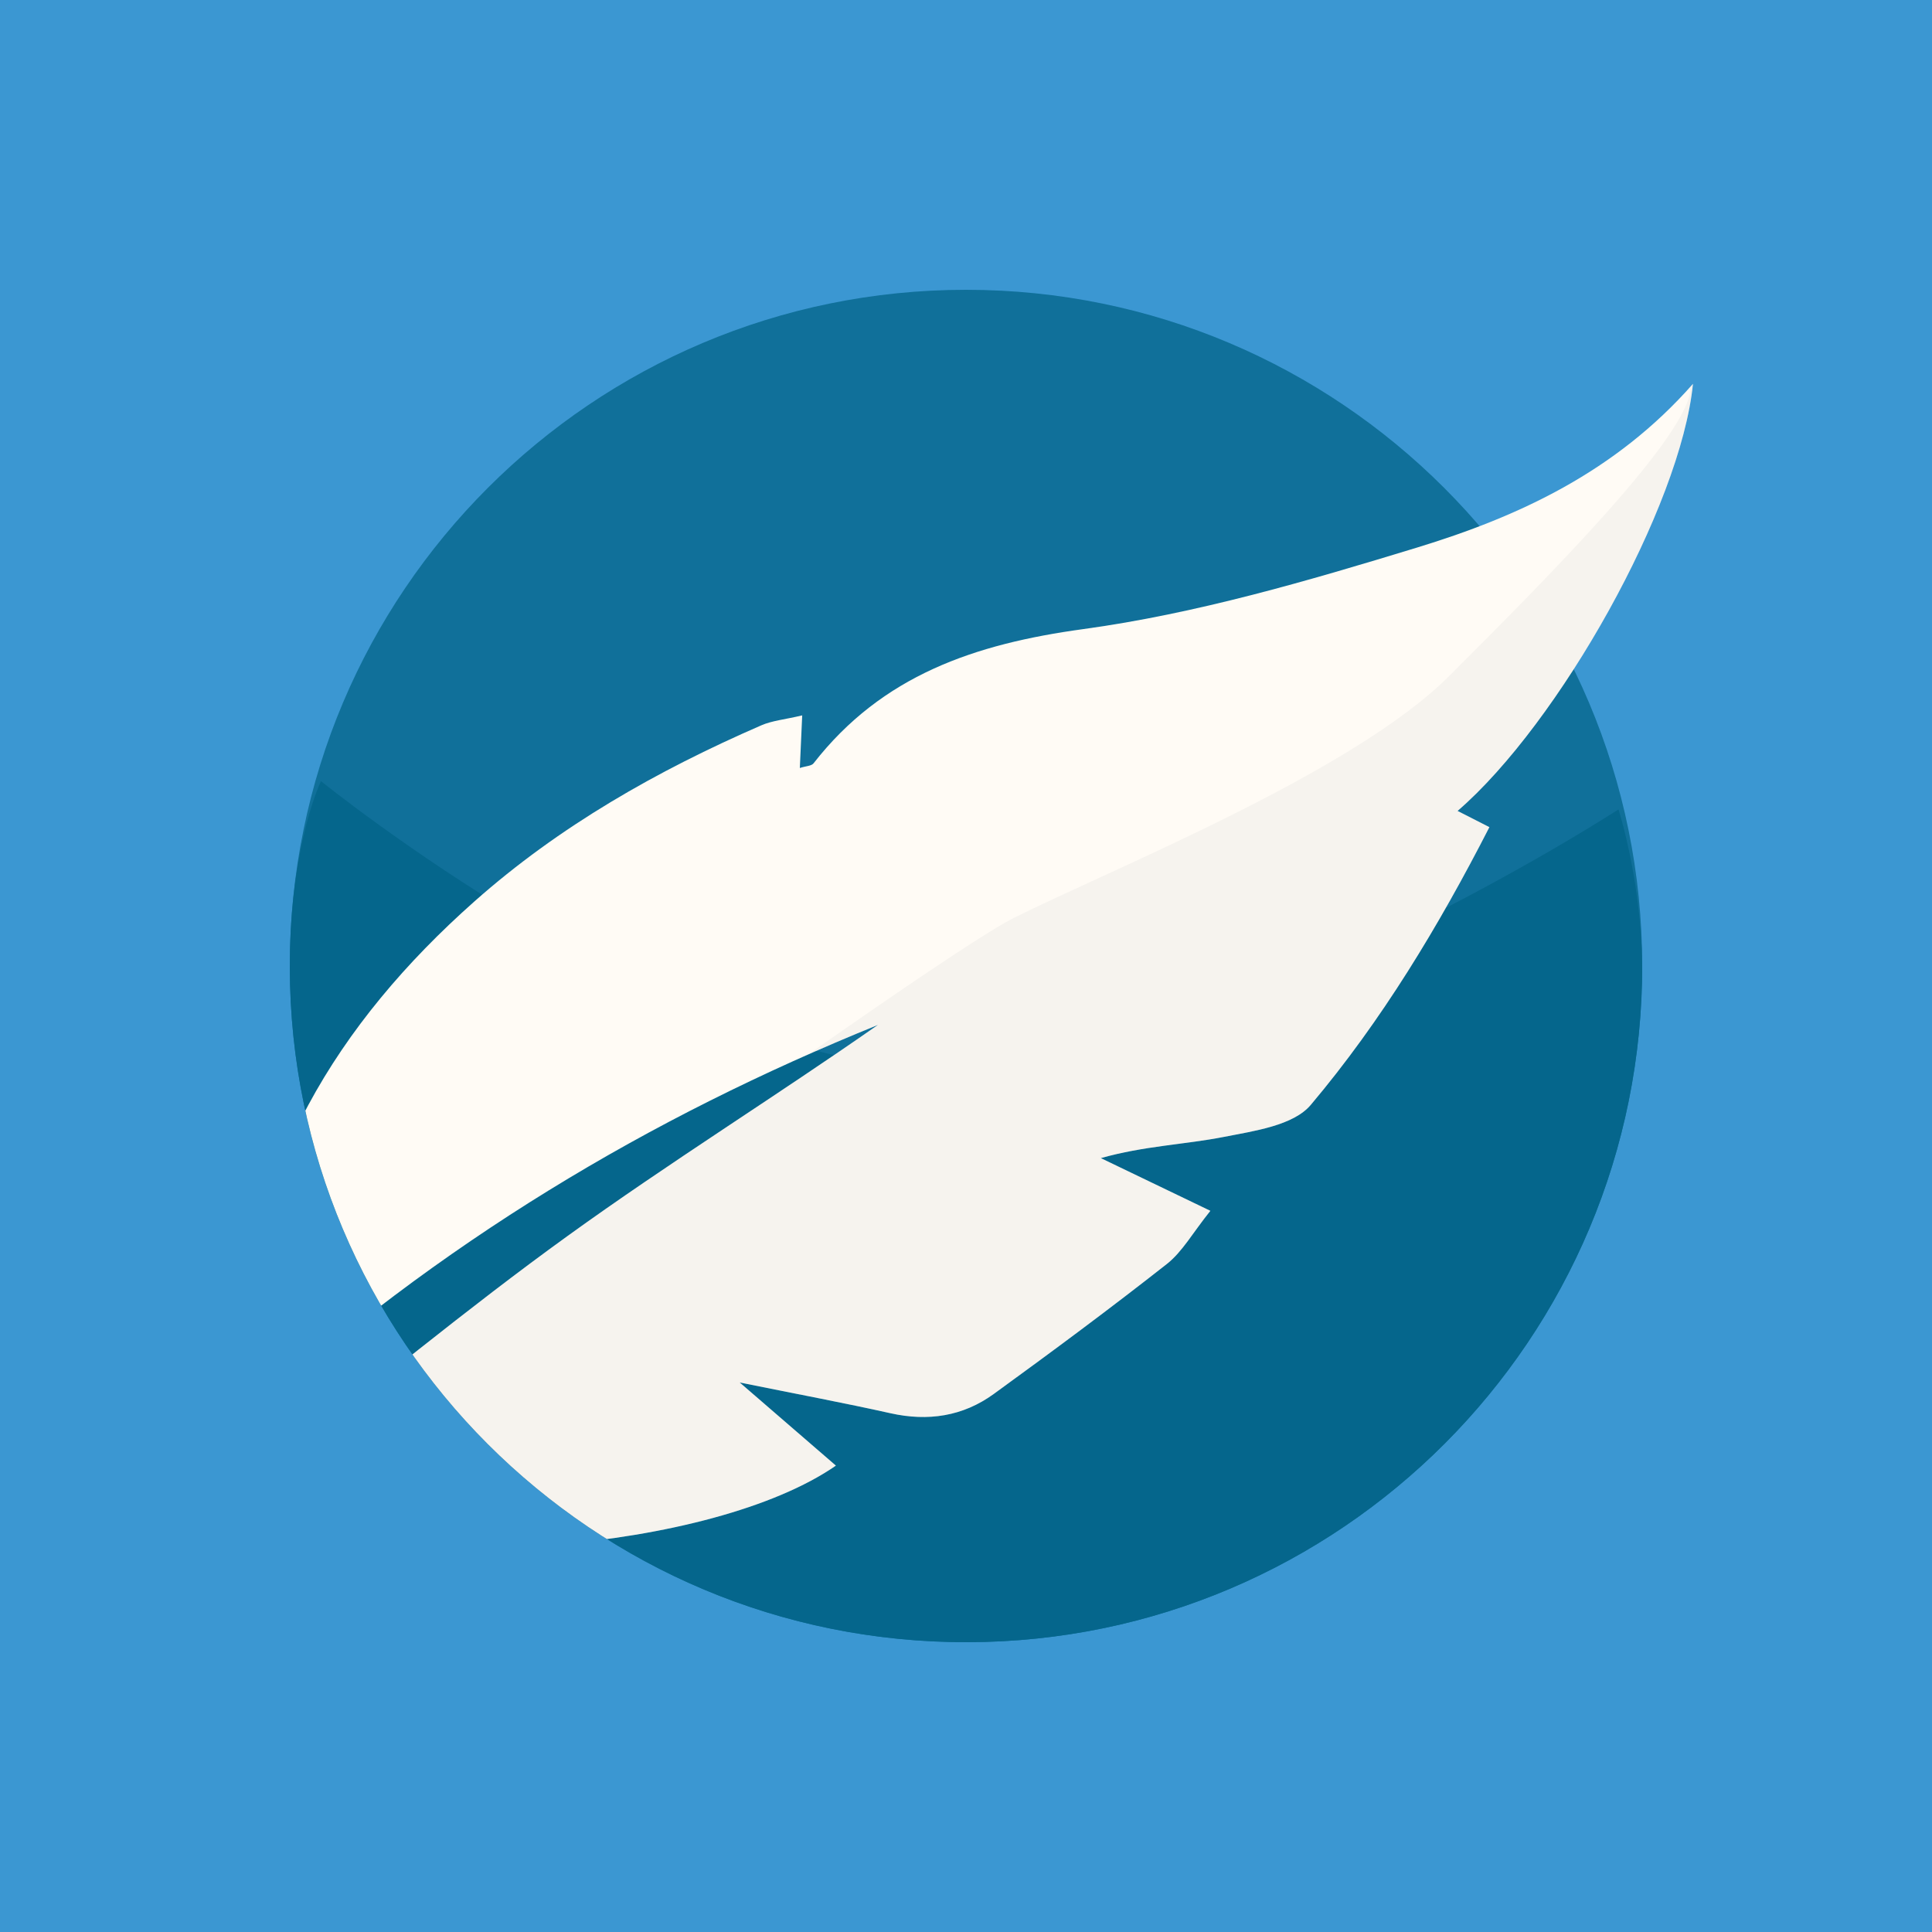
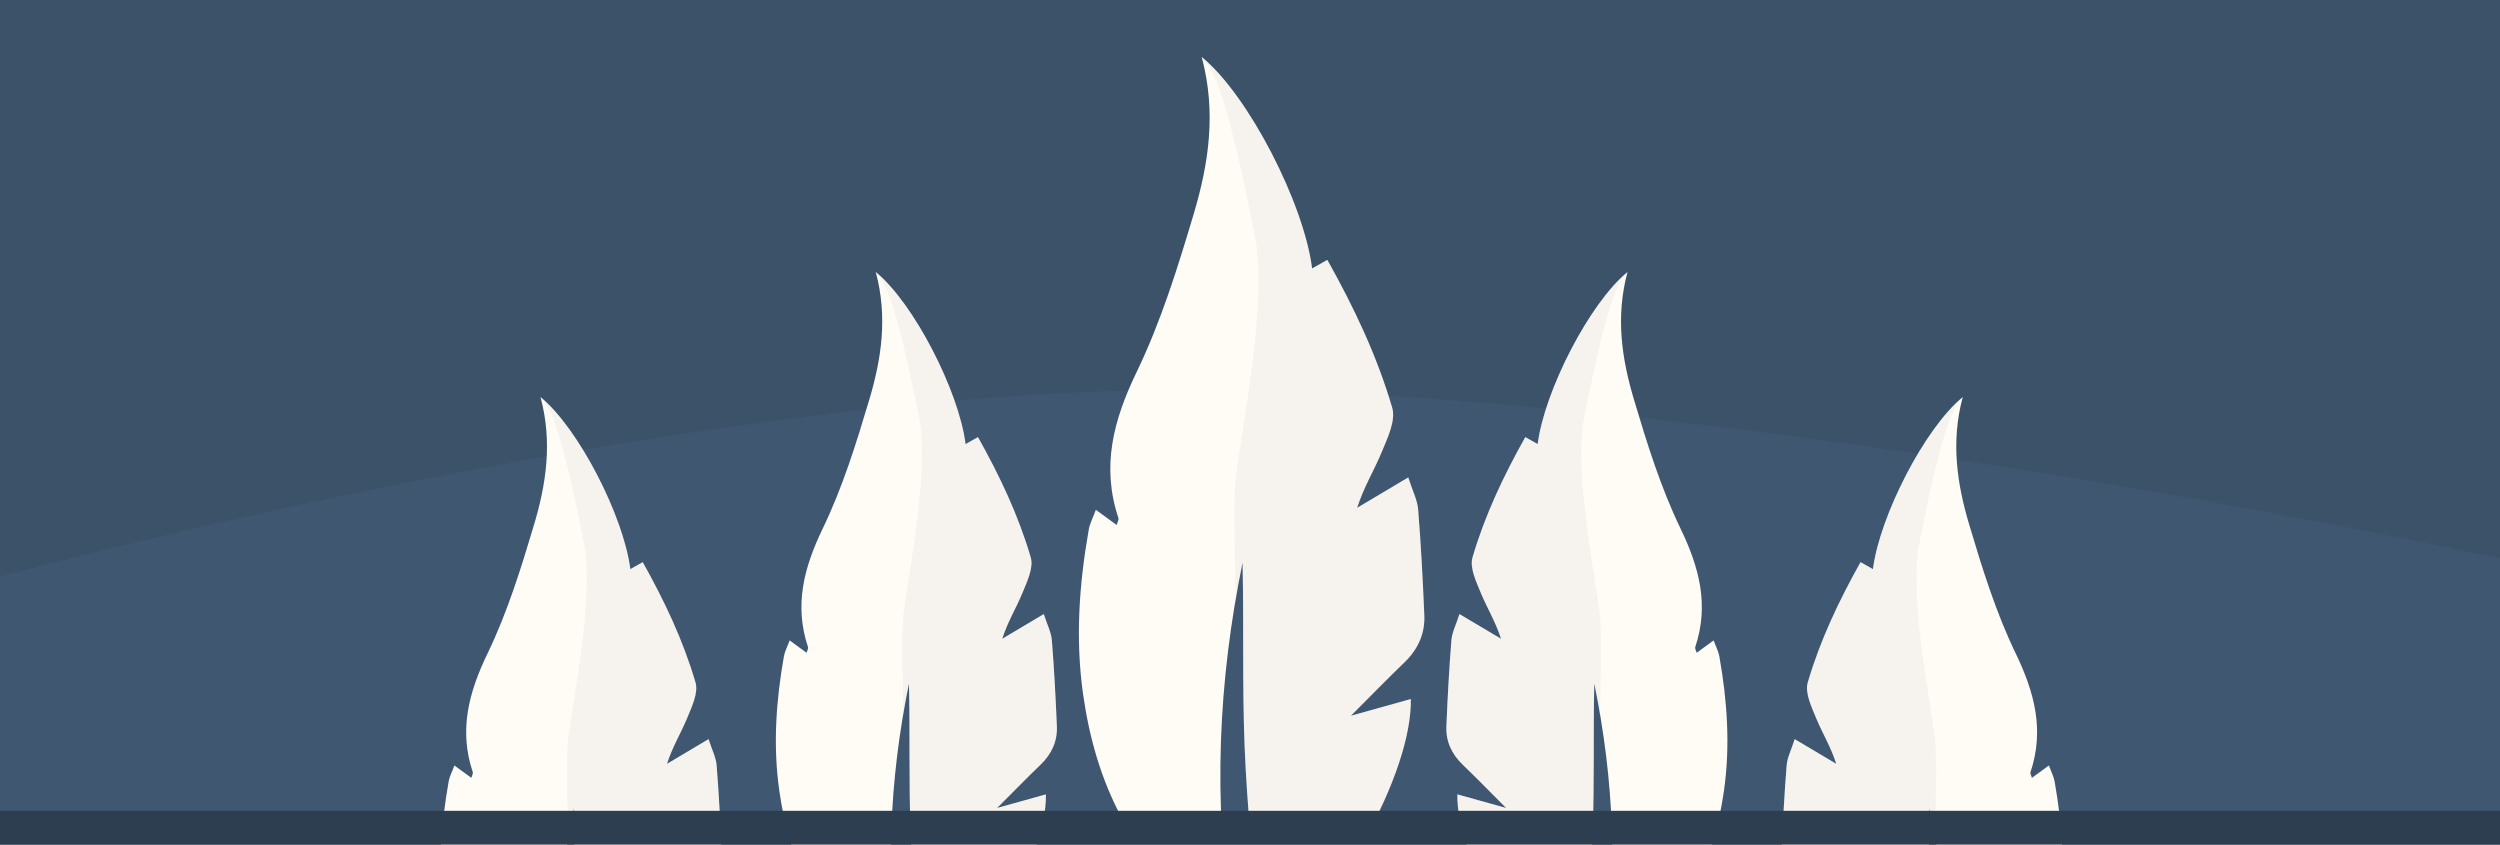
- <svg xmlns="http://www.w3.org/2000/svg" xmlns:xlink="http://www.w3.org/1999/xlink" version="1.1" id="Layer_1" x="0px" y="0px" width="360px" height="360px" viewBox="0 0 360 360" enable-background="new 0 0 360 360" xml:space="preserve">
-   <rect fill="#3B97D2" width="360" height="360" />
-   <circle opacity="0.8" fill-rule="evenodd" clip-rule="evenodd" fill="#05668C" cx="180" cy="180" r="126" />
-   <path fill-rule="evenodd" clip-rule="evenodd" fill="#05668C" d="M177.254,305.97c-69.571-1.518-124.74-59.146-123.223-128.718  c0.453-20.773,5.778-31.702,5.778-31.702s64.615,52.333,113.414,53.397c52.43,1.144,128.359-48.124,128.359-48.124  s4.764,14.78,4.391,31.923C304.455,252.317,246.826,307.486,177.254,305.97z" />
-   <g>
-     <defs>
-       <path id="SVGID_1_" d="M54,180c0-69.588,56.412-126,126-126c26.771,0,114.592-14.236,135,0c32.643,22.77-9,83.183-9,126    c0,69.588-56.412,126-126,126S54,249.588,54,180z" />
+ <svg xmlns="http://www.w3.org/2000/svg" xmlns:xlink="http://www.w3.org/1999/xlink" version="1.1" id="Layer_1" x="0px" y="0px" width="370" height="125" viewBox="0 0 370 125" enable-background="new 0 0 360 360" xml:space="preserve">
+   <defs id="defs35">
+     <defs id="defs11">
+       <path d="m 54,180 c 0,-69.588 56.412,-126 126,-126 26.771,0 114.592,-14.236 135,0 32.643,22.77 -9,83.183 -9,126 0,69.588 -56.412,126 -126,126 C 110.412,306 54,249.588 54,180 z" id="SVGID_1_" />
    </defs>
    <clipPath id="SVGID_2_">
-       <use xlink:href="#SVGID_1_" overflow="visible" />
+       <use height="360" width="360" y="0" x="0" style="overflow:visible" id="use15" overflow="visible" xlink:href="#SVGID_1_" />
    </clipPath>
-     <g clip-path="url(#SVGID_2_)">
-       <path fill-rule="evenodd" clip-rule="evenodd" fill="#FFFBF5" d="M149.038,143.102c1.143-0.366,2.165-0.366,2.55-0.861    c12.782-16.398,30.03-22.247,50.252-25.015c21.04-2.882,41.778-8.958,62.178-15.186c18.942-5.782,36.985-14.089,51.441-30.514    c-2.273,22.863-24.931,63.246-43.863,79.58c1.73,0.881,3.396,1.729,5.929,3.021c-9.462,18.471-20.057,36.06-33.281,51.751    c-3.242,3.848-10.524,4.854-16.186,5.968c-7.312,1.437-14.866,1.666-22.934,3.953c6.305,3.033,12.61,6.068,20.41,9.819    c-3.312,4.13-5.222,7.632-8.102,9.901c-10.571,8.313-21.381,16.328-32.268,24.231c-5.737,4.166-12.248,5.151-19.248,3.585    c-8.405-1.878-16.88-3.461-28.086-5.732c7.308,6.32,12.562,10.861,17.926,15.494c-23.006,15.931-81.646,20.642-109.761,8.613    c-0.044-0.093-0.129-0.155,1.338-3.547c0.256-0.595,2.714-4.296,3.602-5.221c18.008-14.086,35.96-29.018,54.847-42.65    c18.872-13.627,38.683-25.959,57.812-39.317c-42.61,17.28-81.652,40.468-117.798,73.383c-0.585-5.009-1.371-8.099-1.242-11.15    c1.481-35.121,18.261-62.538,43.815-85.212c15.835-14.05,34.102-24.415,53.468-32.832c2.038-0.888,4.374-1.088,7.641-1.861    C149.304,137.156,149.172,140.055,149.038,143.102z" />
+     <clipPath id="SVGID_2_-7">
+       <use height="360" width="360" y="0" x="0" style="overflow:visible" id="use15-5" overflow="visible" xlink:href="#SVGID_1_" />
+     </clipPath>
+     <clipPath id="clipPath3813">
+       <use height="360" width="360" y="0" x="0" style="overflow:visible" id="use3815" overflow="visible" xlink:href="#SVGID_1_" />
+     </clipPath>
+     <clipPath id="SVGID_4_-8">
+       <path d="m 36,279 c 0,0 135,-99 153,-108 18,-9 63,-27 81,-45 18,-18 45.459,-45.475 45,-54 -0.459,-8.525 36,45 36,45 L 270,234 99,315 36,279 z" id="use27-7" />
+     </clipPath>
+     <clipPath id="SVGID_2_-7-3">
+       <use height="360" width="360" y="0" x="0" style="overflow:visible" id="use15-5-5" overflow="visible" xlink:href="#SVGID_1_" />
+     </clipPath>
+     <clipPath id="clipPath3880">
+       <use height="360" width="360" y="0" x="0" style="overflow:visible" id="use3882" overflow="visible" xlink:href="#SVGID_1_" />
+     </clipPath>
+     <clipPath id="SVGID_4_-8-7">
+       <use xlink:href="#SVGID_3_-6-3" overflow="visible" id="use27-7-2" style="overflow:visible" x="0" y="0" width="360" height="360" />
+     </clipPath>
+     <clipPath id="SVGID_2_-7-3-1">
+       <use height="360" width="360" y="0" x="0" style="overflow:visible" id="use15-5-5-1" overflow="visible" xlink:href="#SVGID_1_" />
+     </clipPath>
+     <clipPath id="clipPath3949">
+       <use height="360" width="360" y="0" x="0" style="overflow:visible" id="use3951" overflow="visible" xlink:href="#SVGID_1_" />
+     </clipPath>
+     <clipPath id="SVGID_4_-8-7-3">
+       <use xlink:href="#SVGID_3_-6-3-4" overflow="visible" id="use27-7-2-3" style="overflow:visible" x="0" y="0" width="360" height="360" />
+     </clipPath>
+     <clipPath id="SVGID_2_-7-3-10">
+       <use height="360" width="360" y="0" x="0" style="overflow:visible" id="use15-5-5-9" overflow="visible" xlink:href="#SVGID_1_" />
+     </clipPath>
+     <clipPath id="clipPath4014">
+       <use height="360" width="360" y="0" x="0" style="overflow:visible" id="use4016" overflow="visible" xlink:href="#SVGID_1_" />
+     </clipPath>
+     <clipPath id="SVGID_4_-8-7-6">
+       <use xlink:href="#SVGID_3_-6-3-7" overflow="visible" id="use27-7-2-8" style="overflow:visible" x="0" y="0" width="360" height="360" />
+     </clipPath>
+     <clipPath id="SVGID_2_-7-3-1-1">
+       <use height="360" width="360" y="0" x="0" style="overflow:visible" id="use15-5-5-1-9" overflow="visible" xlink:href="#SVGID_1_" />
+     </clipPath>
+     <clipPath id="clipPath4079">
+       <use height="360" width="360" y="0" x="0" style="overflow:visible" id="use4081" overflow="visible" xlink:href="#SVGID_1_" />
+     </clipPath>
+     <clipPath id="SVGID_4_-8-7-3-5">
+       <use xlink:href="#SVGID_3_-6-3-4-8" overflow="visible" id="use27-7-2-3-6" style="overflow:visible" x="0" y="0" width="360" height="360" />
+     </clipPath>
+   </defs>
+   <rect width="370" height="125" id="rect3" x="0" y="1.4210855e-14" style="fill:#3f5770;fill-opacity:1" />
+   <path clip-rule="evenodd" d="M 174.399,-49.634 C -65.812,-48.44 -15.04,32.024 -12.672,69.314 c 0.707,11.134 9.022,16.992 9.022,16.992 0,0 100.895,-28.05 177.093,-28.62 81.868,-0.613 200.429,25.794 200.429,25.794 0,0 7.439,-7.922 6.856,-17.11 -2.37,-37.289 33.881,-117.198 -206.33,-116.003 z" id="path7" style="opacity:0.204;fill:#2c3e50;fill-opacity:1;fill-rule:evenodd" />
+   <g id="g3022-1-6" transform="matrix(-0.4498334,-0.677858,-0.677858,0.4498334,310.4568,123.0349)">
+     <g transform="matrix(0.3886211,0,0,0.3886211,9.481407,-12.79088)" clip-path="url(#SVGID_2_-7-3)" id="g17-5-7">
+       <path clip-rule="evenodd" d="m 149.038,143.102 c 1.143,-0.366 2.165,-0.366 2.55,-0.861 12.782,-16.398 30.03,-22.247 50.252,-25.015 21.04,-2.882 41.778,-8.958 62.178,-15.186 18.942,-5.782 36.985,-14.089 51.441,-30.514 -2.273,22.863 -24.931,63.246 -43.863,79.58 1.73,0.881 3.396,1.729 5.929,3.021 -9.462,18.471 -20.057,36.06 -33.281,51.751 -3.242,3.848 -10.524,4.854 -16.186,5.968 -7.312,1.437 -14.866,1.666 -22.934,3.953 6.305,3.033 12.61,6.068 20.41,9.819 -3.312,4.13 -5.222,7.632 -8.102,9.901 -10.571,8.313 -21.381,16.328 -32.268,24.231 -5.737,4.166 -12.248,5.151 -19.248,3.585 -8.405,-1.878 -16.88,-3.461 -28.086,-5.732 7.308,6.32 12.562,10.861 17.926,15.494 -23.006,15.931 -81.646,20.642 -109.761,8.613 -0.044,-0.093 -0.129,-0.155 1.338,-3.547 0.256,-0.595 2.714,-4.296 3.602,-5.221 18.008,-14.086 35.96,-29.018 54.847,-42.65 18.872,-13.627 38.683,-25.959 57.812,-39.317 -42.61,17.28 -81.652,40.468 -117.798,73.383 -0.585,-5.009 -1.371,-8.099 -1.242,-11.15 1.481,-35.121 18.261,-62.538 43.815,-85.212 15.835,-14.05 34.102,-24.415 53.468,-32.832 2.038,-0.888 4.374,-1.088 7.641,-1.861 -0.174,3.853 -0.306,6.752 -0.44,9.799 z" id="path19-5-3" style="fill:#fffbf5;fill-rule:evenodd" />
    </g>
-     <g clip-path="url(#SVGID_2_)">
-       <defs>
-         <path id="SVGID_3_" d="M36,279c0,0,135-99,153-108s63-27,81-45s45.459-45.475,45-54s36,45,36,45l-81,117L99,315L36,279z" />
+     <g transform="matrix(0.3886211,0,0,0.3886211,9.481407,-12.79088)" clip-path="url(#SVGID_2_-7-3)" id="g21-6-0">
+       <defs id="defs23-1-1">
+         <path id="SVGID_3_-6-3" d="m 36,279 c 0,0 135,-99 153,-108 18,-9 63,-27 81,-45 18,-18 45.459,-45.475 45,-54 -0.459,-8.525 36,45 36,45 L 270,234 99,315 36,279 z" />
      </defs>
-       <clipPath id="SVGID_4_">
-         <use xlink:href="#SVGID_3_" overflow="visible" />
+       <clipPath id="clipPath3825-2">
+         <use xlink:href="#SVGID_3_-6-3" overflow="visible" id="use3827-9" style="overflow:visible" x="0" y="0" width="360" height="360" />
      </clipPath>
-       <g opacity="0.2" clip-path="url(#SVGID_4_)">
-         <path fill-rule="evenodd" clip-rule="evenodd" fill="#D0D2D3" d="M149.038,143.102c1.143-0.366,2.165-0.366,2.55-0.861     c12.782-16.398,30.03-22.247,50.252-25.015c21.04-2.882,41.778-8.958,62.178-15.186c18.942-5.782,36.985-14.089,51.441-30.514     c-2.273,22.863-24.931,63.246-43.863,79.58c1.73,0.881,3.396,1.729,5.929,3.021c-9.462,18.471-20.057,36.06-33.281,51.751     c-3.242,3.848-10.524,4.854-16.186,5.968c-7.312,1.437-14.866,1.666-22.934,3.953c6.305,3.033,12.61,6.068,20.41,9.819     c-3.312,4.13-5.222,7.632-8.102,9.901c-10.571,8.313-21.381,16.328-32.268,24.231c-5.737,4.166-12.248,5.151-19.248,3.585     c-8.405-1.878-16.88-3.461-28.086-5.732c7.308,6.32,12.562,10.861,17.926,15.494c-23.006,15.931-81.646,20.642-109.761,8.613     c-0.044-0.093-0.129-0.155,1.338-3.547c0.256-0.595,2.714-4.296,3.602-5.221c18.008-14.086,35.96-29.018,54.847-42.65     c18.872-13.627,38.683-25.959,57.812-39.317c-42.61,17.28-81.652,40.468-117.798,73.383c-0.585-5.009-1.371-8.099-1.242-11.15     c1.481-35.121,18.261-62.538,43.815-85.212c15.835-14.05,34.102-24.415,53.468-32.832c2.038-0.888,4.374-1.088,7.641-1.861     C149.304,137.156,149.172,140.055,149.038,143.102z" />
+       <g clip-path="url(#SVGID_4_-8-7)" id="g29-8-1" style="opacity:0.2">
+         <path clip-rule="evenodd" d="m 149.038,143.102 c 1.143,-0.366 2.165,-0.366 2.55,-0.861 12.782,-16.398 30.03,-22.247 50.252,-25.015 21.04,-2.882 41.778,-8.958 62.178,-15.186 18.942,-5.782 36.985,-14.089 51.441,-30.514 -2.273,22.863 -24.931,63.246 -43.863,79.58 1.73,0.881 3.396,1.729 5.929,3.021 -9.462,18.471 -20.057,36.06 -33.281,51.751 -3.242,3.848 -10.524,4.854 -16.186,5.968 -7.312,1.437 -14.866,1.666 -22.934,3.953 6.305,3.033 12.61,6.068 20.41,9.819 -3.312,4.13 -5.222,7.632 -8.102,9.901 -10.571,8.313 -21.381,16.328 -32.268,24.231 -5.737,4.166 -12.248,5.151 -19.248,3.585 -8.405,-1.878 -16.88,-3.461 -28.086,-5.732 7.308,6.32 12.562,10.861 17.926,15.494 -23.006,15.931 -81.646,20.642 -109.761,8.613 -0.044,-0.093 -0.129,-0.155 1.338,-3.547 0.256,-0.595 2.714,-4.296 3.602,-5.221 18.008,-14.086 35.96,-29.018 54.847,-42.65 18.872,-13.627 38.683,-25.959 57.812,-39.317 -42.61,17.28 -81.652,40.468 -117.798,73.383 -0.585,-5.009 -1.371,-8.099 -1.242,-11.15 1.481,-35.121 18.261,-62.538 43.815,-85.212 15.835,-14.05 34.102,-24.415 53.468,-32.832 2.038,-0.888 4.374,-1.088 7.641,-1.861 -0.174,3.853 -0.306,6.752 -0.44,9.799 z" id="path31-1-1" style="fill:#d0d2d3;fill-rule:evenodd" />
      </g>
    </g>
  </g>
+   <g id="g3022-1-6-7" transform="matrix(0.4498334,-0.677858,0.677858,0.4498334,60.02621,123.0349)">
+     <g transform="matrix(0.3886211,0,0,0.3886211,9.481407,-12.79088)" clip-path="url(#SVGID_2_-7-3-1)" id="g17-5-7-2">
+       <path clip-rule="evenodd" d="m 149.038,143.102 c 1.143,-0.366 2.165,-0.366 2.55,-0.861 12.782,-16.398 30.03,-22.247 50.252,-25.015 21.04,-2.882 41.778,-8.958 62.178,-15.186 18.942,-5.782 36.985,-14.089 51.441,-30.514 -2.273,22.863 -24.931,63.246 -43.863,79.58 1.73,0.881 3.396,1.729 5.929,3.021 -9.462,18.471 -20.057,36.06 -33.281,51.751 -3.242,3.848 -10.524,4.854 -16.186,5.968 -7.312,1.437 -14.866,1.666 -22.934,3.953 6.305,3.033 12.61,6.068 20.41,9.819 -3.312,4.13 -5.222,7.632 -8.102,9.901 -10.571,8.313 -21.381,16.328 -32.268,24.231 -5.737,4.166 -12.248,5.151 -19.248,3.585 -8.405,-1.878 -16.88,-3.461 -28.086,-5.732 7.308,6.32 12.562,10.861 17.926,15.494 -23.006,15.931 -81.646,20.642 -109.761,8.613 -0.044,-0.093 -0.129,-0.155 1.338,-3.547 0.256,-0.595 2.714,-4.296 3.602,-5.221 18.008,-14.086 35.96,-29.018 54.847,-42.65 18.872,-13.627 38.683,-25.959 57.812,-39.317 -42.61,17.28 -81.652,40.468 -117.798,73.383 -0.585,-5.009 -1.371,-8.099 -1.242,-11.15 1.481,-35.121 18.261,-62.538 43.815,-85.212 15.835,-14.05 34.102,-24.415 53.468,-32.832 2.038,-0.888 4.374,-1.088 7.641,-1.861 -0.174,3.853 -0.306,6.752 -0.44,9.799 z" id="path19-5-3-0" style="fill:#fffbf5;fill-rule:evenodd" />
+     </g>
+     <g transform="matrix(0.3886211,0,0,0.3886211,9.481407,-12.79088)" clip-path="url(#SVGID_2_-7-3-1)" id="g21-6-0-7">
+       <defs id="defs23-1-1-9">
+         <path id="SVGID_3_-6-3-4" d="m 36,279 c 0,0 135,-99 153,-108 18,-9 63,-27 81,-45 18,-18 45.459,-45.475 45,-54 -0.459,-8.525 36,45 36,45 L 270,234 99,315 36,279 z" />
+       </defs>
+       <clipPath id="clipPath3825-2-2">
+         <use xlink:href="#SVGID_3_-6-3-4" overflow="visible" id="use3827-9-5" style="overflow:visible" x="0" y="0" width="360" height="360" />
+       </clipPath>
+       <g clip-path="url(#SVGID_4_-8-7-3)" id="g29-8-1-2" style="opacity:0.2">
+         <path clip-rule="evenodd" d="m 149.038,143.102 c 1.143,-0.366 2.165,-0.366 2.55,-0.861 12.782,-16.398 30.03,-22.247 50.252,-25.015 21.04,-2.882 41.778,-8.958 62.178,-15.186 18.942,-5.782 36.985,-14.089 51.441,-30.514 -2.273,22.863 -24.931,63.246 -43.863,79.58 1.73,0.881 3.396,1.729 5.929,3.021 -9.462,18.471 -20.057,36.06 -33.281,51.751 -3.242,3.848 -10.524,4.854 -16.186,5.968 -7.312,1.437 -14.866,1.666 -22.934,3.953 6.305,3.033 12.61,6.068 20.41,9.819 -3.312,4.13 -5.222,7.632 -8.102,9.901 -10.571,8.313 -21.381,16.328 -32.268,24.231 -5.737,4.166 -12.248,5.151 -19.248,3.585 -8.405,-1.878 -16.88,-3.461 -28.086,-5.732 7.308,6.32 12.562,10.861 17.926,15.494 -23.006,15.931 -81.646,20.642 -109.761,8.613 -0.044,-0.093 -0.129,-0.155 1.338,-3.547 0.256,-0.595 2.714,-4.296 3.602,-5.221 18.008,-14.086 35.96,-29.018 54.847,-42.65 18.872,-13.627 38.683,-25.959 57.812,-39.317 -42.61,17.28 -81.652,40.468 -117.798,73.383 -0.585,-5.009 -1.371,-8.099 -1.242,-11.15 1.481,-35.121 18.261,-62.538 43.815,-85.212 15.835,-14.05 34.102,-24.415 53.468,-32.832 2.038,-0.888 4.374,-1.088 7.641,-1.861 -0.174,3.853 -0.306,6.752 -0.44,9.799 z" id="path31-1-1-6" style="fill:#d0d2d3;fill-rule:evenodd" />
+       </g>
+     </g>
+   </g>
+   <g id="g3022" transform="matrix(0.5529358,-0.8332239,0.8332239,0.5529358,92.31539,110.1795)">
+     <g transform="matrix(0.3886211,0,0,0.3886211,9.481407,-12.79088)" clip-path="url(#SVGID_2_)" id="g17">
+       <path clip-rule="evenodd" d="m 149.038,143.102 c 1.143,-0.366 2.165,-0.366 2.55,-0.861 12.782,-16.398 30.03,-22.247 50.252,-25.015 21.04,-2.882 41.778,-8.958 62.178,-15.186 18.942,-5.782 36.985,-14.089 51.441,-30.514 -2.273,22.863 -24.931,63.246 -43.863,79.58 1.73,0.881 3.396,1.729 5.929,3.021 -9.462,18.471 -20.057,36.06 -33.281,51.751 -3.242,3.848 -10.524,4.854 -16.186,5.968 -7.312,1.437 -14.866,1.666 -22.934,3.953 6.305,3.033 12.61,6.068 20.41,9.819 -3.312,4.13 -5.222,7.632 -8.102,9.901 -10.571,8.313 -21.381,16.328 -32.268,24.231 -5.737,4.166 -12.248,5.151 -19.248,3.585 -8.405,-1.878 -16.88,-3.461 -28.086,-5.732 7.308,6.32 12.562,10.861 17.926,15.494 -23.006,15.931 -81.646,20.642 -109.761,8.613 -0.044,-0.093 -0.129,-0.155 1.338,-3.547 0.256,-0.595 2.714,-4.296 3.602,-5.221 18.008,-14.086 35.96,-29.018 54.847,-42.65 18.872,-13.627 38.683,-25.959 57.812,-39.317 -42.61,17.28 -81.652,40.468 -117.798,73.383 -0.585,-5.009 -1.371,-8.099 -1.242,-11.15 1.481,-35.121 18.261,-62.538 43.815,-85.212 15.835,-14.05 34.102,-24.415 53.468,-32.832 2.038,-0.888 4.374,-1.088 7.641,-1.861 -0.174,3.853 -0.306,6.752 -0.44,9.799 z" id="path19" style="fill:#fffbf5;fill-rule:evenodd" />
+     </g>
+     <g transform="matrix(0.3886211,0,0,0.3886211,9.481407,-12.79088)" clip-path="url(#SVGID_2_)" id="g21">
+       <defs id="defs23">
+         <path id="SVGID_3_" d="m 36,279 c 0,0 135,-99 153,-108 18,-9 63,-27 81,-45 18,-18 45.459,-45.475 45,-54 -0.459,-8.525 36,45 36,45 L 270,234 99,315 36,279 z" />
+       </defs>
+       <clipPath id="SVGID_4_">
+         <use xlink:href="#SVGID_3_" overflow="visible" id="use27" style="overflow:visible" x="0" y="0" width="360" height="360" />
+       </clipPath>
+       <g clip-path="url(#SVGID_4_)" id="g29" style="opacity:0.2">
+         <path clip-rule="evenodd" d="m 149.038,143.102 c 1.143,-0.366 2.165,-0.366 2.55,-0.861 12.782,-16.398 30.03,-22.247 50.252,-25.015 21.04,-2.882 41.778,-8.958 62.178,-15.186 18.942,-5.782 36.985,-14.089 51.441,-30.514 -2.273,22.863 -24.931,63.246 -43.863,79.58 1.73,0.881 3.396,1.729 5.929,3.021 -9.462,18.471 -20.057,36.06 -33.281,51.751 -3.242,3.848 -10.524,4.854 -16.186,5.968 -7.312,1.437 -14.866,1.666 -22.934,3.953 6.305,3.033 12.61,6.068 20.41,9.819 -3.312,4.13 -5.222,7.632 -8.102,9.901 -10.571,8.313 -21.381,16.328 -32.268,24.231 -5.737,4.166 -12.248,5.151 -19.248,3.585 -8.405,-1.878 -16.88,-3.461 -28.086,-5.732 7.308,6.32 12.562,10.861 17.926,15.494 -23.006,15.931 -81.646,20.642 -109.761,8.613 -0.044,-0.093 -0.129,-0.155 1.338,-3.547 0.256,-0.595 2.714,-4.296 3.602,-5.221 18.008,-14.086 35.96,-29.018 54.847,-42.65 18.872,-13.627 38.683,-25.959 57.812,-39.317 -42.61,17.28 -81.652,40.468 -117.798,73.383 -0.585,-5.009 -1.371,-8.099 -1.242,-11.15 1.481,-35.121 18.261,-62.538 43.815,-85.212 15.835,-14.05 34.102,-24.415 53.468,-32.832 2.038,-0.888 4.374,-1.088 7.641,-1.861 -0.174,3.853 -0.306,6.752 -0.44,9.799 z" id="path31" style="fill:#d0d2d3;fill-rule:evenodd" />
+       </g>
+     </g>
+   </g>
+   <g id="g3022-1-6-6" transform="matrix(-0.4498334,-0.677858,-0.677858,0.4498334,360.0734,141.5433)">
+     <g transform="matrix(0.3886211,0,0,0.3886211,9.481407,-12.79088)" clip-path="url(#SVGID_2_-7-3-10)" id="g17-5-7-1">
+       <path clip-rule="evenodd" d="m 149.038,143.102 c 1.143,-0.366 2.165,-0.366 2.55,-0.861 12.782,-16.398 30.03,-22.247 50.252,-25.015 21.04,-2.882 41.778,-8.958 62.178,-15.186 18.942,-5.782 36.985,-14.089 51.441,-30.514 -2.273,22.863 -24.931,63.246 -43.863,79.58 1.73,0.881 3.396,1.729 5.929,3.021 -9.462,18.471 -20.057,36.06 -33.281,51.751 -3.242,3.848 -10.524,4.854 -16.186,5.968 -7.312,1.437 -14.866,1.666 -22.934,3.953 6.305,3.033 12.61,6.068 20.41,9.819 -3.312,4.13 -5.222,7.632 -8.102,9.901 -10.571,8.313 -21.381,16.328 -32.268,24.231 -5.737,4.166 -12.248,5.151 -19.248,3.585 -8.405,-1.878 -16.88,-3.461 -28.086,-5.732 7.308,6.32 12.562,10.861 17.926,15.494 -23.006,15.931 -81.646,20.642 -109.761,8.613 -0.044,-0.093 -0.129,-0.155 1.338,-3.547 0.256,-0.595 2.714,-4.296 3.602,-5.221 18.008,-14.086 35.96,-29.018 54.847,-42.65 18.872,-13.627 38.683,-25.959 57.812,-39.317 -42.61,17.28 -81.652,40.468 -117.798,73.383 -0.585,-5.009 -1.371,-8.099 -1.242,-11.15 1.481,-35.121 18.261,-62.538 43.815,-85.212 15.835,-14.05 34.102,-24.415 53.468,-32.832 2.038,-0.888 4.374,-1.088 7.641,-1.861 -0.174,3.853 -0.306,6.752 -0.44,9.799 z" id="path19-5-3-4" style="fill:#fffbf5;fill-rule:evenodd" />
+     </g>
+     <g transform="matrix(0.3886211,0,0,0.3886211,9.481407,-12.79088)" clip-path="url(#SVGID_2_-7-3-10)" id="g21-6-0-3">
+       <defs id="defs23-1-1-4">
+         <path id="SVGID_3_-6-3-7" d="m 36,279 c 0,0 135,-99 153,-108 18,-9 63,-27 81,-45 18,-18 45.459,-45.475 45,-54 -0.459,-8.525 36,45 36,45 L 270,234 99,315 36,279 z" />
+       </defs>
+       <clipPath id="clipPath3825-2-7">
+         <use xlink:href="#SVGID_3_-6-3-7" overflow="visible" id="use3827-9-9" style="overflow:visible" x="0" y="0" width="360" height="360" />
+       </clipPath>
+       <g clip-path="url(#SVGID_4_-8-7-6)" id="g29-8-1-9" style="opacity:0.2">
+         <path clip-rule="evenodd" d="m 149.038,143.102 c 1.143,-0.366 2.165,-0.366 2.55,-0.861 12.782,-16.398 30.03,-22.247 50.252,-25.015 21.04,-2.882 41.778,-8.958 62.178,-15.186 18.942,-5.782 36.985,-14.089 51.441,-30.514 -2.273,22.863 -24.931,63.246 -43.863,79.58 1.73,0.881 3.396,1.729 5.929,3.021 -9.462,18.471 -20.057,36.06 -33.281,51.751 -3.242,3.848 -10.524,4.854 -16.186,5.968 -7.312,1.437 -14.866,1.666 -22.934,3.953 6.305,3.033 12.61,6.068 20.41,9.819 -3.312,4.13 -5.222,7.632 -8.102,9.901 -10.571,8.313 -21.381,16.328 -32.268,24.231 -5.737,4.166 -12.248,5.151 -19.248,3.585 -8.405,-1.878 -16.88,-3.461 -28.086,-5.732 7.308,6.32 12.562,10.861 17.926,15.494 -23.006,15.931 -81.646,20.642 -109.761,8.613 -0.044,-0.093 -0.129,-0.155 1.338,-3.547 0.256,-0.595 2.714,-4.296 3.602,-5.221 18.008,-14.086 35.96,-29.018 54.847,-42.65 18.872,-13.627 38.683,-25.959 57.812,-39.317 -42.61,17.28 -81.652,40.468 -117.798,73.383 -0.585,-5.009 -1.371,-8.099 -1.242,-11.15 1.481,-35.121 18.261,-62.538 43.815,-85.212 15.835,-14.05 34.102,-24.415 53.468,-32.832 2.038,-0.888 4.374,-1.088 7.641,-1.861 -0.174,3.853 -0.306,6.752 -0.44,9.799 z" id="path31-1-1-62" style="fill:#d0d2d3;fill-rule:evenodd" />
+       </g>
+     </g>
+   </g>
+   <g id="g4174">
+     <g transform="matrix(0.4498334,-0.677858,0.677858,0.4498334,10.40968,141.5433)" id="g3022-1-6-7-5">
+       <g id="g17-5-7-2-3" clip-path="url(#SVGID_2_-7-3-1-1)" transform="matrix(0.3886211,0,0,0.3886211,9.481407,-12.79088)">
+         <path style="fill:#fffbf5;fill-rule:evenodd" id="path19-5-3-0-9" d="m 149.038,143.102 c 1.143,-0.366 2.165,-0.366 2.55,-0.861 12.782,-16.398 30.03,-22.247 50.252,-25.015 21.04,-2.882 41.778,-8.958 62.178,-15.186 18.942,-5.782 36.985,-14.089 51.441,-30.514 -2.273,22.863 -24.931,63.246 -43.863,79.58 1.73,0.881 3.396,1.729 5.929,3.021 -9.462,18.471 -20.057,36.06 -33.281,51.751 -3.242,3.848 -10.524,4.854 -16.186,5.968 -7.312,1.437 -14.866,1.666 -22.934,3.953 6.305,3.033 12.61,6.068 20.41,9.819 -3.312,4.13 -5.222,7.632 -8.102,9.901 -10.571,8.313 -21.381,16.328 -32.268,24.231 -5.737,4.166 -12.248,5.151 -19.248,3.585 -8.405,-1.878 -16.88,-3.461 -28.086,-5.732 7.308,6.32 12.562,10.861 17.926,15.494 -23.006,15.931 -81.646,20.642 -109.761,8.613 -0.044,-0.093 -0.129,-0.155 1.338,-3.547 0.256,-0.595 2.714,-4.296 3.602,-5.221 18.008,-14.086 35.96,-29.018 54.847,-42.65 18.872,-13.627 38.683,-25.959 57.812,-39.317 -42.61,17.28 -81.652,40.468 -117.798,73.383 -0.585,-5.009 -1.371,-8.099 -1.242,-11.15 1.481,-35.121 18.261,-62.538 43.815,-85.212 15.835,-14.05 34.102,-24.415 53.468,-32.832 2.038,-0.888 4.374,-1.088 7.641,-1.861 -0.174,3.853 -0.306,6.752 -0.44,9.799 z" clip-rule="evenodd" />
+       </g>
+       <g id="g21-6-0-7-7" clip-path="url(#SVGID_2_-7-3-1-1)" transform="matrix(0.3886211,0,0,0.3886211,9.481407,-12.79088)">
+         <defs id="defs23-1-1-9-0">
+           <path d="m 36,279 c 0,0 135,-99 153,-108 18,-9 63,-27 81,-45 18,-18 45.459,-45.475 45,-54 -0.459,-8.525 36,45 36,45 L 270,234 99,315 36,279 z" id="SVGID_3_-6-3-4-8" />
+         </defs>
+         <clipPath id="clipPath3825-2-2-3">
+           <use height="360" width="360" y="0" x="0" style="overflow:visible" id="use3827-9-5-5" overflow="visible" xlink:href="#SVGID_3_-6-3-4-8" />
+         </clipPath>
+         <g style="opacity:0.2" id="g29-8-1-2-3" clip-path="url(#SVGID_4_-8-7-3-5)">
+           <path style="fill:#d0d2d3;fill-rule:evenodd" id="path31-1-1-6-6" d="m 149.038,143.102 c 1.143,-0.366 2.165,-0.366 2.55,-0.861 12.782,-16.398 30.03,-22.247 50.252,-25.015 21.04,-2.882 41.778,-8.958 62.178,-15.186 18.942,-5.782 36.985,-14.089 51.441,-30.514 -2.273,22.863 -24.931,63.246 -43.863,79.58 1.73,0.881 3.396,1.729 5.929,3.021 -9.462,18.471 -20.057,36.06 -33.281,51.751 -3.242,3.848 -10.524,4.854 -16.186,5.968 -7.312,1.437 -14.866,1.666 -22.934,3.953 6.305,3.033 12.61,6.068 20.41,9.819 -3.312,4.13 -5.222,7.632 -8.102,9.901 -10.571,8.313 -21.381,16.328 -32.268,24.231 -5.737,4.166 -12.248,5.151 -19.248,3.585 -8.405,-1.878 -16.88,-3.461 -28.086,-5.732 7.308,6.32 12.562,10.861 17.926,15.494 -23.006,15.931 -81.646,20.642 -109.761,8.613 -0.044,-0.093 -0.129,-0.155 1.338,-3.547 0.256,-0.595 2.714,-4.296 3.602,-5.221 18.008,-14.086 35.96,-29.018 54.847,-42.65 18.872,-13.627 38.683,-25.959 57.812,-39.317 -42.61,17.28 -81.652,40.468 -117.798,73.383 -0.585,-5.009 -1.371,-8.099 -1.242,-11.15 1.481,-35.121 18.261,-62.538 43.815,-85.212 15.835,-14.05 34.102,-24.415 53.468,-32.832 2.038,-0.888 4.374,-1.088 7.641,-1.861 -0.174,3.853 -0.306,6.752 -0.44,9.799 z" clip-rule="evenodd" />
+         </g>
+       </g>
+     </g>
+   </g>
+   <rect width="370" height="5" id="rect3-8" x="0" y="120" style="fill:#2c3e50;fill-opacity:1" />
</svg>
